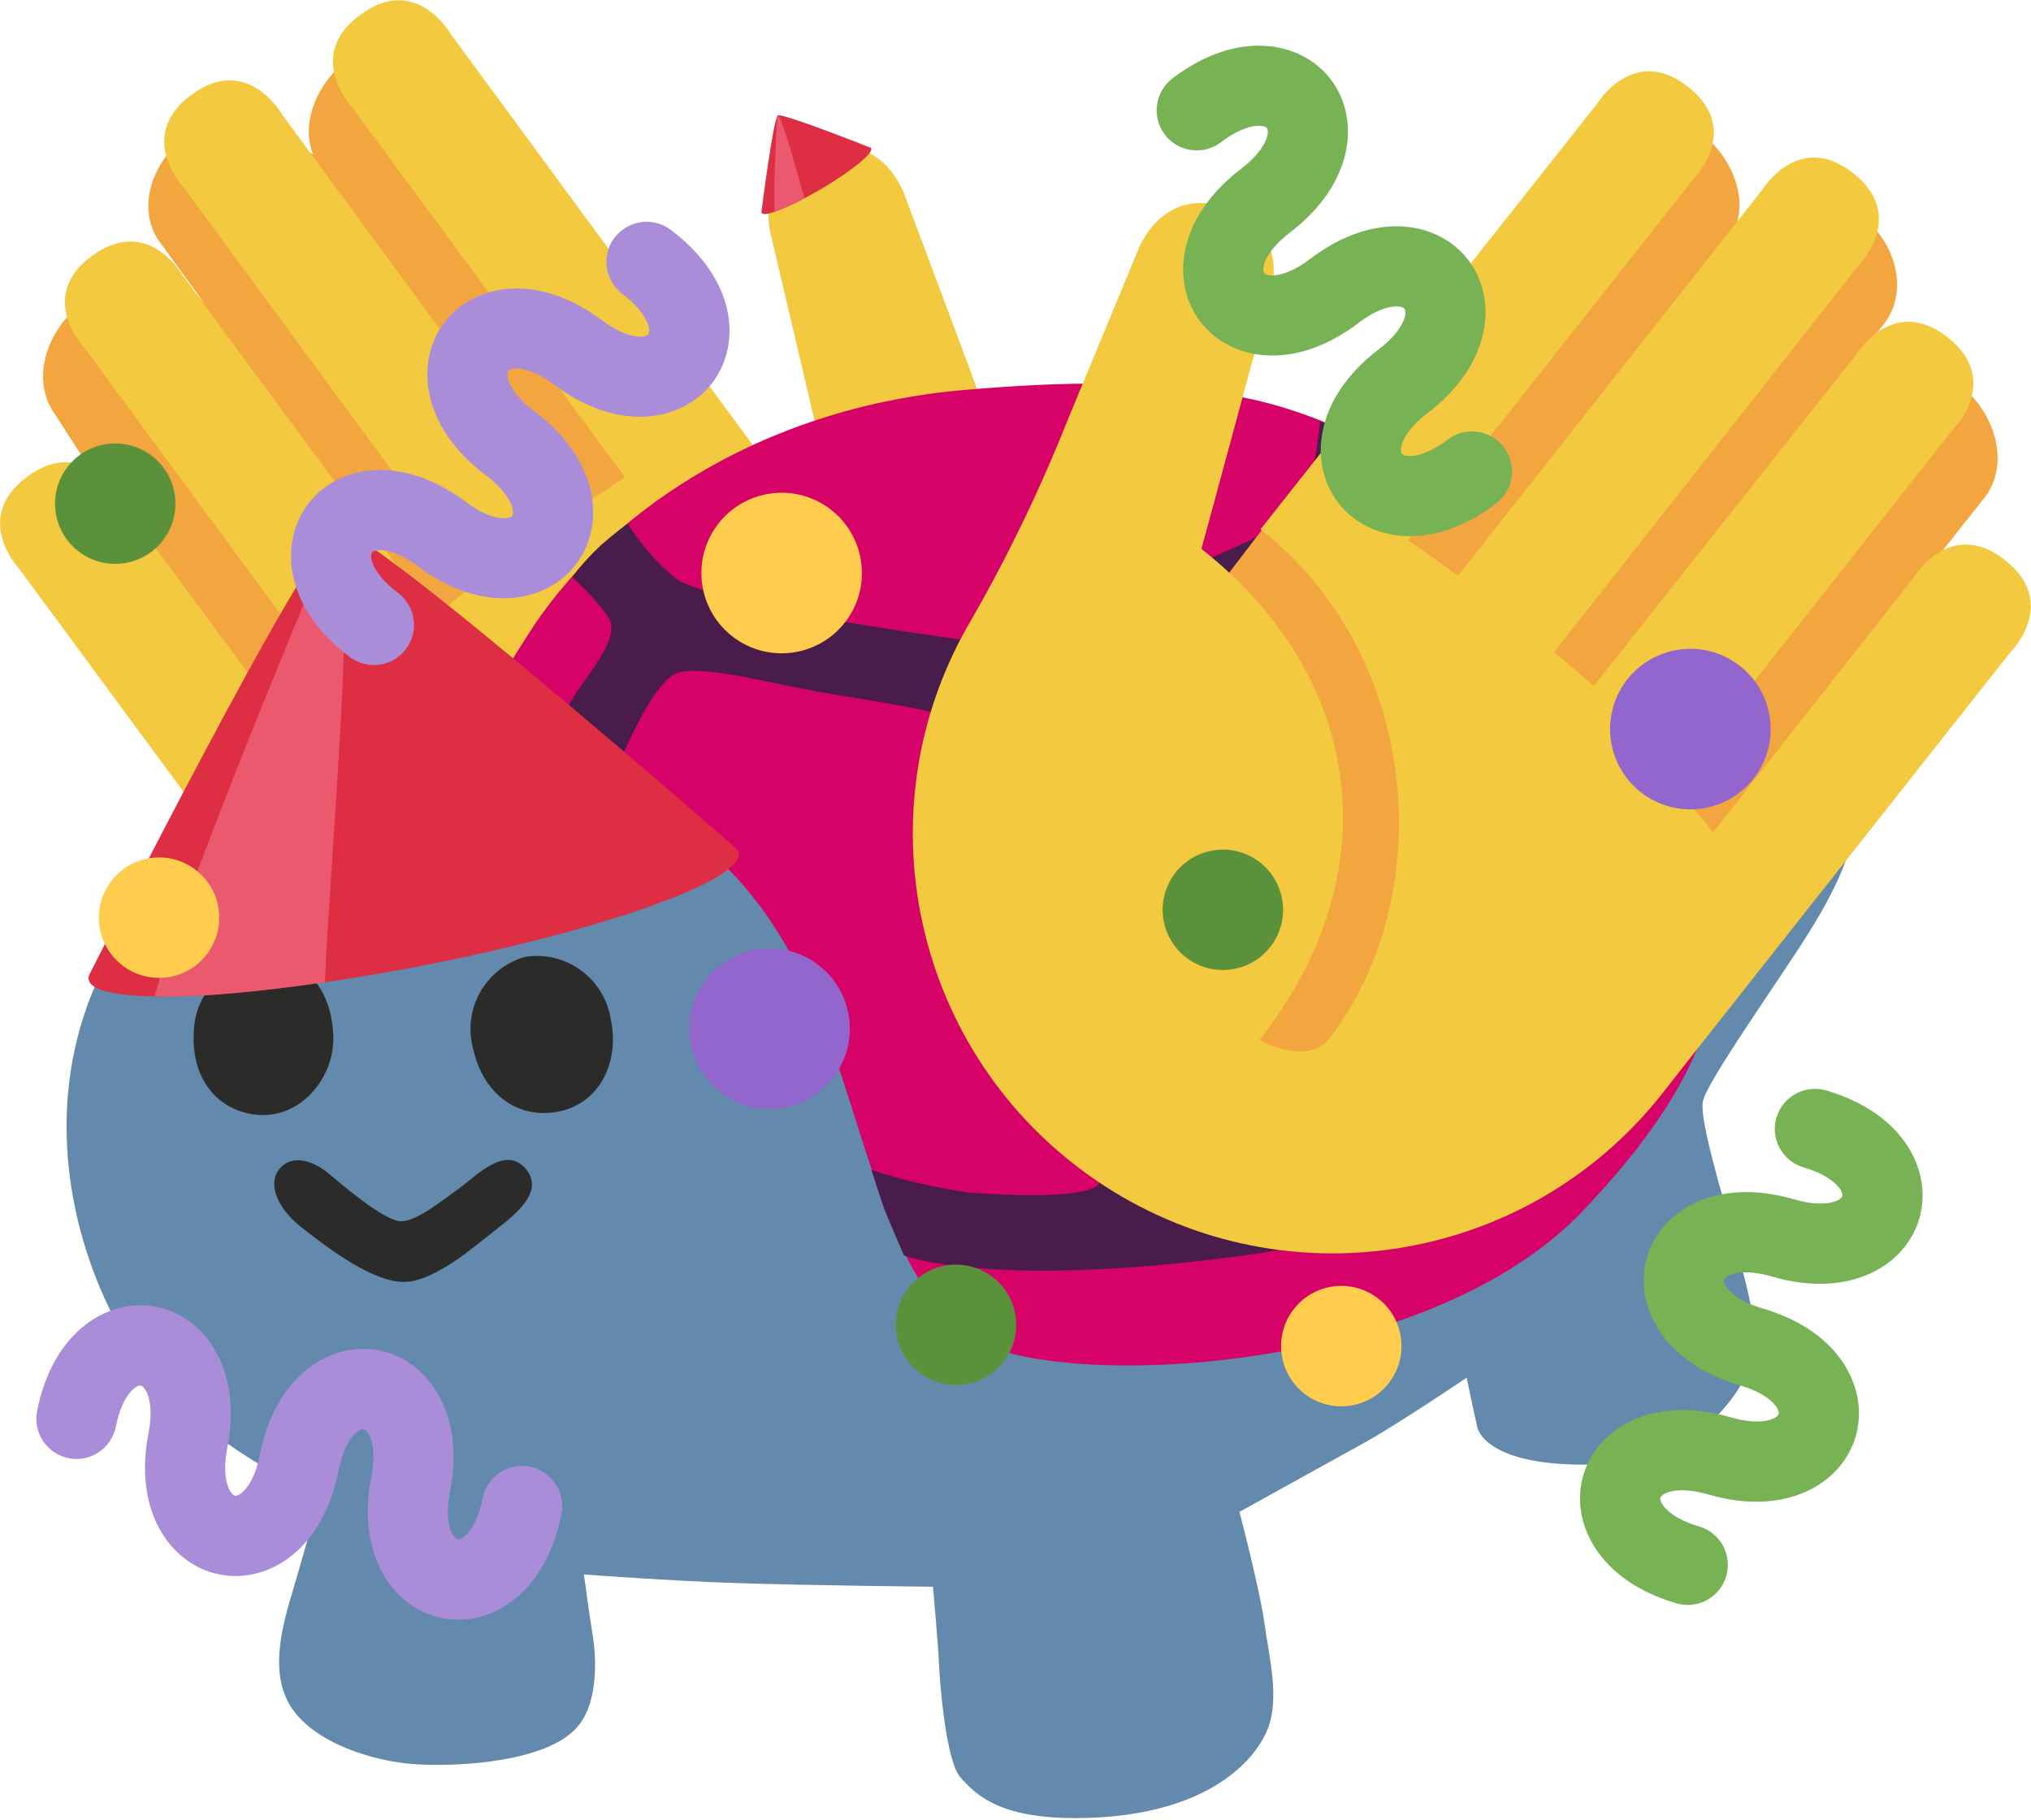
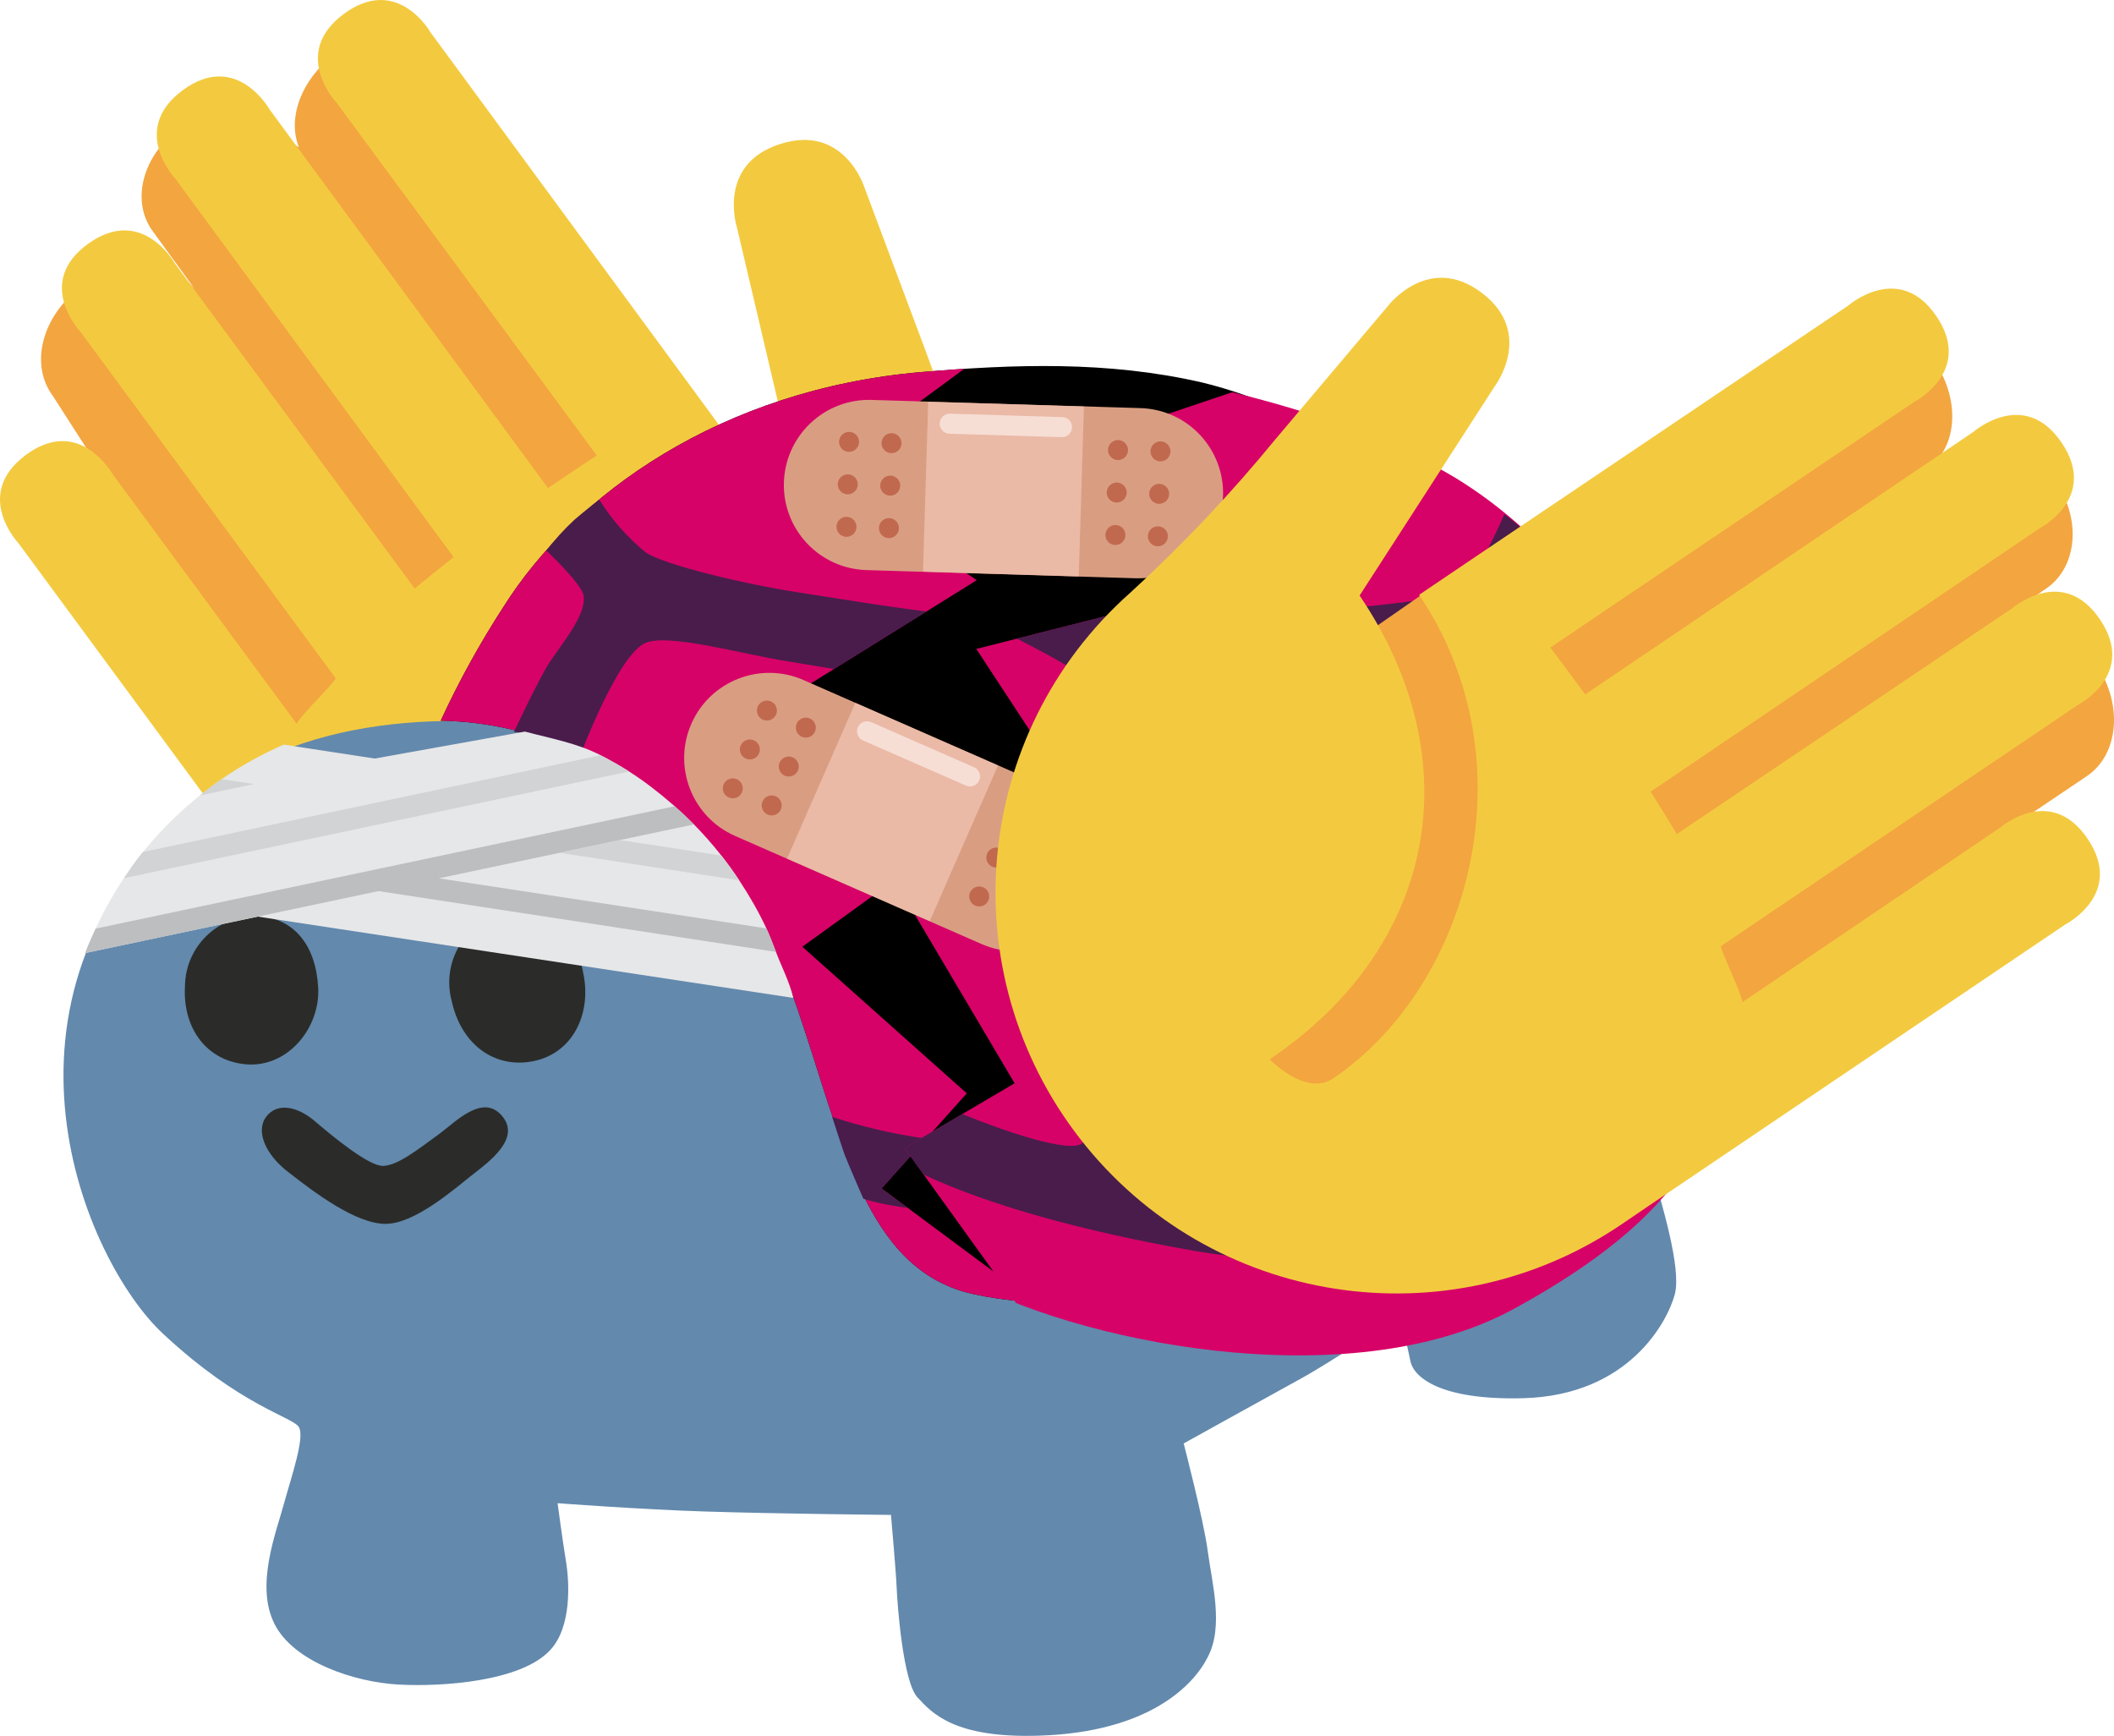
- <svg xmlns="http://www.w3.org/2000/svg" width="42.03mm" height="37.65mm" viewBox="0 0 119.14 106.74" version="1.1" id="svg29494">
-   <defs id="defs29462">
-     <style id="style29460">
+ <svg xmlns="http://www.w3.org/2000/svg" width="45.807mm" height="37.614mm" viewBox="0 0 129.846 106.637" version="1.1" id="svg37273">
+   <defs id="defs37241">
+     <style id="style37239">
      .cls-1 {
        fill: #f3a540;
      }

      .cls-2 {
        fill: #f3ca3f;
      }

      .cls-3 {
        fill: #6389ad;
      }

      .cls-4 {
        fill: #d70267;
      }

      .cls-5 {
        fill: #491c4c;
      }

      .cls-6 {
        fill: #2b2c29;
      }
    </style>
+     <clipPath clipPathUnits="userSpaceOnUse" id="clipPath38571">
+       <path style="fill:none;stroke:none;stroke-width:0.75;stroke-linecap:round" d="M 65.958,81.789 54.152,73.026 59.386,67.184 49.284,58.178 59.386,50.875 49.041,42.477 59.994,35.661 50.501,29.089 66.08,17.648 98.82,21.908 110.383,47.224 V 72.053 L 87.988,90.431 Z" id="path38573" />
+     </clipPath>
+     <clipPath clipPathUnits="userSpaceOnUse" id="clipPath38575">
+       <path style="fill:none;stroke:none;stroke-width:0.75;stroke-linecap:round" d="m 65.958,81.789 -11.806,-8.763 5.234,-5.842 -10.102,-9.007 10.102,-7.303 -10.345,-8.398 10.954,-6.816 -9.493,-6.572 15.579,-11.441 -35.053,3.164 -7.911,23.612 3.53,26.533 15.579,12.536 z" id="path38577" />
+     </clipPath>
  </defs>
-   <g id="Layer_2" data-name="Layer 2">
+   <g id="Layer_2" data-name="Layer 2" transform="translate(-0.00561014,-0.0169502)">
    <g id="grid">
      <g id="wh_copy" data-name="wh copy">
        <g id="jands">
-           <g id="g29488">
-             <g id="g29468">
-               <path class="cls-1" d="M45.14,27.46l.07.19L27.34,3.45C26,1.63,23,1.54,20.7,3.25l-.18.13c-2,1.5-2.89,3.89-2.16,5.68,0,0-5-2.92-7.2-1.27L11,7.92C8.75,9.57,8,12.41,9.41,14.26L12,17.83c-1.42-1.92-4.49-2.06-6.86-.3l-.19.14c-2.37,1.75-3.14,4.73-1.72,6.65L28.86,64.21l22.52-3.84L53.9,38.43Z" id="path29464" />
-               <path class="cls-2" d="M1.14,33.4s-2.85-3,.45-5.44,5.32,1.18,5.32,1.18L18.22,44.48c.35-.63,2-2.17,2.4-2.79L4.94,20.4S2.09,17.4,5.4,15s5.32,1.17,5.32,1.17l14.75,20c.51-.44,1.86-1.49,2.39-1.93L10.77,11s-2.85-3,.45-5.44,5.33,1.17,5.33,1.17L33.66,30c.58-.38,2.4-1.63,3-2l-16-21.69s-2.84-3,.46-5.44S26.44,2,26.44,2L43.34,25l1.35,1.84.61.82c-9.92,7.31-11,21.49-4.95,29.75,1.22,1.66,4.08.21,4.08.21-7.3-9.91-5.56-21.39,4.35-28.69L45.27,14S44,10.11,47.93,8.86s5.16,2.65,5.16,2.65l3.8,10.15a91.56,91.56,0,0,0,5.17,11.79A24.63,24.63,0,0,1,20.61,59.84L19.4,58.18Z" id="path29466" />
+           <g id="g37267">
+             <g id="g37247">
+               <path class="cls-1" d="M 45.14,27.46 45.21,27.65 27.34,3.45 C 26,1.63 23,1.54 20.7,3.25 l -0.18,0.13 c -2,1.5 -2.89,3.89 -2.16,5.68 0,0 -5,-2.92 -7.2,-1.27 L 11,7.92 C 8.75,9.57 8,12.41 9.41,14.26 L 12,17.83 C 10.58,15.91 7.51,15.77 5.14,17.53 L 4.95,17.67 C 2.58,19.42 1.81,22.4 3.23,24.32 L 28.86,64.21 51.38,60.37 53.9,38.43 Z" id="path37243" />
+               <path class="cls-2" d="m 1.14,33.4 c 0,0 -2.85,-3 0.45,-5.44 3.3,-2.44 5.32,1.18 5.32,1.18 l 11.31,15.34 c 0.35,-0.63 2,-2.17 2.4,-2.79 L 4.94,20.4 c 0,0 -2.85,-3 0.46,-5.4 3.31,-2.4 5.32,1.17 5.32,1.17 l 14.75,20 c 0.51,-0.44 1.86,-1.49 2.39,-1.93 L 10.77,11 c 0,0 -2.85,-3 0.45,-5.44 3.3,-2.44 5.33,1.17 5.33,1.17 L 33.66,30 c 0.58,-0.38 2.4,-1.63 3,-2 l -16,-21.69 c 0,0 -2.84,-3 0.46,-5.44 3.3,-2.44 5.32,1.13 5.32,1.13 l 16.9,23 1.35,1.84 0.61,0.82 c -9.92,7.31 -11,21.49 -4.95,29.75 1.22,1.66 4.08,0.21 4.08,0.21 -7.3,-9.91 -5.56,-21.39 4.35,-28.69 L 45.27,14 c 0,0 -1.27,-3.89 2.66,-5.14 3.93,-1.25 5.16,2.65 5.16,2.65 l 3.8,10.15 A 91.56,91.56 0 0 0 62.06,33.45 24.63,24.63 0 0 1 20.61,59.84 L 19.4,58.18 Z" id="path37245" />
            </g>
-             <path class="cls-3" d="M99,51.33l4.28-2.63c.86-.54,4-2.67,5.21-1,.73,1-.46,4-2.42,7.08-1.79,2.86-6,8.74-6.18,9.87s1.21,5.61,1.65,7.34,1.78,5.89,1.34,7.54-2.8,6.2-9.3,6.38c-5.16.14-6.72-1.32-6.93-2.23-.15-.66-.61-2.86-.61-2.86s-4.15,2.8-6.1,3.87-7.23,4-7.23,4,1.23,4.71,1.48,6.62,1,4.62,0,6.5c-.85,1.71-3.59,4.61-10.32,4.83-5.25.18-6.64-1.4-7.52-2.36s-1.23-5.71-1.27-6.71-.35-4.49-.35-4.49-7.13-.07-11.43-.21c-3.9-.12-9.05-.51-9.05-.51s.27,2.06.51,3.54c.22,1.32.37,4.11-1,5.52-1.8,1.9-6.63,2.23-9.3,2.08s-6.43-1.37-7.61-3.74.11-5.59.61-7.44c.45-1.63,1.27-4,.9-4.63S14.8,86.42,10,81.94-1.64,61.5,11.58,49.68s38.91-.58,40.27.2S99,51.33,99,51.33Z" id="path29470" />
-             <path class="cls-4" d="M56.63,22.87c-12.34,1.05-21.37,7.54-25.7,14.42a55.82,55.82,0,0,0-3.86,7,20.59,20.59,0,0,1,8.21,1.86c4.53,2.19,9.78,4.55,13.61,15.56,2.88,8.33,4.19,16.3,10.88,17.8,7.57,1.7,25,0,33.06-8.45s9.42-14.64,7-22.55-12.57-21.75-26-25C68,22.17,62.23,22.4,56.63,22.87Z" id="path29472" />
-             <path class="cls-5" d="M98.08,44.36c-.41-.87-1.24-2.18-1.24-2.18s0,1.83-.11,2.79c-.19,1.57-.92,4.85-1.44,4.39a107.5,107.5,0,0,1-7.44-8.79c-1.61-2.17-7.07-7.81-7.27-9.71a19.38,19.38,0,0,1,1-4.18l-2.14-1.1c-.79-.4-2-.84-2-.84S77,29.12,76.23,30s-4.63,2.5-7.73,3.81c-3.75,1.59-7.37,3.61-8.73,3.92-1.2.27-8.12-.93-10.72-1.32-3.27-.5-8.22-1.68-9.38-2.45a13.53,13.53,0,0,1-2.86-3.24s-.77.57-1.53,1.23a15.22,15.22,0,0,0-1.72,1.89s2.13,2,2.28,2.74c.2,1.06-1,2.56-2,4-.61.85-2.27,4.4-2.27,4.4a6.56,6.56,0,0,1,1.93.49c1.11.46,2.15.94,2.15.94S38,40.11,39.7,39.49c1.45-.54,5.63.65,8.65,1.15,4.29.71,8.62,1.32,9.57,2.44S60,48.93,61,52.9c1.12,4.34,4,15.62,3.48,16.51s-5,.76-7.61.55a32.78,32.78,0,0,1-5.75-1.33s.59,1.85.77,2.34c.28.71,1.14,2.68,1.14,2.68s5.12,2,19.93,0,21.75-12.39,23.65-17c2.55-6.13,2.77-9.34,2.77-9.34S98.49,45.22,98.08,44.36Zm-12.78,20C81.63,66.84,72,69.73,70.22,68.86c-1.44-.7-4-12.23-5.21-17.37-.77-3.29-2.5-8.27-1.64-9.88.57-1.09,4.14-2.82,6.77-4.18s6.07-3,7.14-2.94c1.52.12,5,5.24,8.39,9.61S92.85,53,93,54.63,89.08,61.73,85.3,64.32Z" id="path29474" />
-             <path class="cls-6" d="M35.82,59.77c.55,2.49-.63,5.14-3.39,5.49-2.27.28-4.13-1.23-4.68-3.73a4.4,4.4,0,0,1,3.06-5.4A4.39,4.39,0,0,1,35.82,59.77Z" id="path29476" />
-             <path class="cls-6" d="M19.54,60.64c.17,2.52-1.94,5.14-4.69,4.73-2.27-.33-3.64-2.28-3.49-4.79a4.37,4.37,0,0,1,4.4-4.31C18,56.4,19.38,58,19.54,60.64Z" id="path29478" />
-             <path class="cls-6" d="M27,69.66c1-.74,2.65-2.48,3.83-1.1S30.09,71.35,29,72.2s-3.51,3-5.32,3-4.33-1.89-6-3.2c-1.37-1.06-2-2.49-1.33-3.38s1.88-.63,2.89.19c1.17,1,3.42,2.87,4.31,2.83S25.63,70.66,27,69.66Z" id="path29480" />
-             <g id="g29486">
-               <path class="cls-1" d="M114.9,22.51l-.18-.14c-2.31-1.83-5.39-1.8-6.87.07L110.52,19c1.43-1.8.82-4.67-1.36-6.39l-.17-.14c-2.18-1.72-5.11-1.65-6.54.15l-.71.89c.8-1.77,0-4.19-2-5.75l-.18-.14c-2.26-1.79-5.23-1.8-6.64,0L74.34,31.08v-.4L64.21,43.89l6,23.5,23.72-9.78L116.4,29.22C117.89,27.35,117.21,24.34,114.9,22.51Z" id="path29482" />
-               <path class="cls-2" d="M117.91,38.3s2.94-2.9-.28-5.44-5.35,1-5.35,1l-11.81,15c-.34-.65-1.91-2.24-2.31-2.87l16.38-20.76s2.94-2.9-.28-5.44-5.36,1-5.36,1L93.49,40.25c-.49-.46-1.8-1.56-2.32-2L109,15.61s2.94-2.91-.28-5.45-5.36,1-5.36,1L85.53,33.78c-.57-.4-2.35-1.71-2.92-2.09l16.7-21.15s2.94-2.9-.27-5.44-5.36,1-5.36,1L76,28.45l-1.42,1.8-.63.8c9.67,7.63,10.3,21.85,4,29.9-1.28,1.61-4.08.07-4.08.07,7.63-9.66,6.27-21.19-3.39-28.82l4-14.75s1.38-3.86-2.48-5.24-5.25,2.48-5.25,2.48l-4.14,10A90.4,90.4,0,0,1,57,36.32,24.63,24.63,0,0,0,97.57,64.08l1.27-1.62Z" id="path29484" />
+             <path class="cls-3" d="m 99,51.33 4.28,-2.63 c 0.86,-0.54 4,-2.67 5.21,-1 0.73,1 -0.46,4 -2.42,7.08 -1.79,2.86 -6,8.74 -6.18,9.87 -0.18,1.13 1.21,5.61 1.65,7.34 0.44,1.73 1.78,5.89 1.34,7.54 -0.44,1.65 -2.8,6.2 -9.3,6.38 -5.16,0.14 -6.72,-1.32 -6.93,-2.23 -0.15,-0.66 -0.61,-2.86 -0.61,-2.86 0,0 -4.15,2.8 -6.1,3.87 -1.95,1.07 -7.23,4 -7.23,4 0,0 1.23,4.71 1.48,6.62 0.25,1.91 1,4.62 0,6.5 -0.85,1.71 -3.59,4.61 -10.32,4.83 -5.25,0.18 -6.64,-1.4 -7.52,-2.36 -0.88,-0.96 -1.23,-5.71 -1.27,-6.71 -0.04,-1 -0.35,-4.49 -0.35,-4.49 0,0 -7.13,-0.07 -11.43,-0.21 -3.9,-0.12 -9.05,-0.51 -9.05,-0.51 0,0 0.27,2.06 0.51,3.54 0.22,1.32 0.37,4.11 -1,5.52 -1.8,1.9 -6.63,2.23 -9.3,2.08 -2.67,-0.15 -6.43,-1.37 -7.61,-3.74 -1.18,-2.37 0.11,-5.59 0.61,-7.44 0.45,-1.63 1.27,-4 0.9,-4.63 C 17.99,87.06 14.8,86.42 10,81.94 5.2,77.46 -1.64,61.5 11.58,49.68 24.8,37.86 50.49,49.1 51.85,49.88 53.21,50.66 99,51.33 99,51.33 Z" id="path37249" />
+             <path class="cls-4" d="m 56.63,22.87 c -12.34,1.05 -21.37,7.54 -25.7,14.42 a 55.82,55.82 0 0 0 -3.86,7 20.59,20.59 0 0 1 8.21,1.86 c 4.53,2.19 9.78,4.55 13.61,15.56 2.88,8.33 4.19,16.3 10.88,17.8 7.57,1.7 25,0 33.06,-8.45 8.06,-8.45 9.42,-14.64 7,-22.55 -2.42,-7.91 -12.57,-21.75 -26,-25 C 68,22.17 62.23,22.4 56.63,22.87 Z" id="path38579" style="fill:#000000;fill-opacity:1" />
+             <g id="g38485" clip-path="url(#clipPath38575)">
+               <path class="cls-4" d="m 56.63,22.87 c -12.34,1.05 -21.37,7.54 -25.7,14.42 a 55.82,55.82 0 0 0 -3.86,7 20.59,20.59 0 0 1 8.21,1.86 c 4.53,2.19 9.78,4.55 13.61,15.56 2.88,8.33 4.19,16.3 10.88,17.8 7.57,1.7 25,0 33.06,-8.45 8.06,-8.45 9.42,-14.64 7,-22.55 -2.42,-7.91 -12.57,-21.75 -26,-25 C 68,22.17 62.23,22.4 56.63,22.87 Z" id="path37251" />
+               <path class="cls-5" d="m 98.08,44.36 c -0.41,-0.87 -1.24,-2.18 -1.24,-2.18 0,0 0,1.83 -0.11,2.79 -0.19,1.57 -0.92,4.85 -1.44,4.39 A 107.5,107.5 0 0 1 87.85,40.57 C 86.24,38.4 80.78,32.76 80.58,30.86 a 19.38,19.38 0 0 1 1,-4.18 l -2.14,-1.1 c -0.79,-0.4 -2,-0.84 -2,-0.84 0,0 -0.44,4.38 -1.21,5.26 -0.77,0.88 -4.63,2.5 -7.73,3.81 -3.75,1.59 -7.37,3.61 -8.73,3.92 -1.2,0.27 -8.12,-0.93 -10.72,-1.32 -3.27,-0.5 -8.22,-1.68 -9.38,-2.45 a 13.53,13.53 0 0 1 -2.86,-3.24 c 0,0 -0.77,0.57 -1.53,1.23 a 15.22,15.22 0 0 0 -1.72,1.89 c 0,0 2.13,2 2.28,2.74 0.2,1.06 -1,2.56 -2,4 -0.61,0.85 -2.27,4.4 -2.27,4.4 a 6.56,6.56 0 0 1 1.93,0.49 c 1.11,0.46 2.15,0.94 2.15,0.94 0,0 2.35,-6.3 4.05,-6.92 1.45,-0.54 5.63,0.65 8.65,1.15 4.29,0.71 8.62,1.32 9.57,2.44 0.95,1.12 2.08,5.85 3.08,9.82 1.12,4.34 4,15.62 3.48,16.51 -0.52,0.89 -5,0.76 -7.61,0.55 a 32.78,32.78 0 0 1 -5.75,-1.33 c 0,0 0.59,1.85 0.77,2.34 0.28,0.71 1.14,2.68 1.14,2.68 0,0 5.12,2 19.93,0 14.81,-2 21.75,-12.39 23.65,-17 2.55,-6.13 2.77,-9.34 2.77,-9.34 0,0 -0.89,-2.09 -1.3,-2.95 z m -12.78,20 c -3.67,2.48 -13.3,5.37 -15.08,4.5 -1.44,-0.7 -4,-12.23 -5.21,-17.37 -0.77,-3.29 -2.5,-8.27 -1.64,-9.88 0.57,-1.09 4.14,-2.82 6.77,-4.18 2.63,-1.36 6.07,-3 7.14,-2.94 1.52,0.12 5,5.24 8.39,9.61 3.39,4.37 7.18,8.9 7.33,10.53 0.15,1.63 -3.92,7.1 -7.7,9.69 z" id="path37253" />
+             </g>
+             <g id="g38491" clip-path="url(#clipPath38571)" transform="rotate(17.67862,62.84929,76.3233)">
+               <path class="cls-4" d="m 56.63,22.87 c -12.34,1.05 -21.37,7.54 -25.7,14.42 a 55.82,55.82 0 0 0 -3.86,7 20.59,20.59 0 0 1 8.21,1.86 c 4.53,2.19 9.78,4.55 13.61,15.56 2.88,8.33 4.19,16.3 10.88,17.8 7.57,1.7 25,0 33.06,-8.45 8.06,-8.45 9.42,-14.64 7,-22.55 -2.42,-7.91 -12.57,-21.75 -26,-25 C 68,22.17 62.23,22.4 56.63,22.87 Z" id="path38487" />
+               <path class="cls-5" d="m 98.08,44.36 c -0.41,-0.87 -1.24,-2.18 -1.24,-2.18 0,0 0,1.83 -0.11,2.79 -0.19,1.57 -0.92,4.85 -1.44,4.39 A 107.5,107.5 0 0 1 87.85,40.57 C 86.24,38.4 80.78,32.76 80.58,30.86 a 19.38,19.38 0 0 1 1,-4.18 l -2.14,-1.1 c -0.79,-0.4 -2,-0.84 -2,-0.84 0,0 -0.44,4.38 -1.21,5.26 -0.77,0.88 -4.63,2.5 -7.73,3.81 -3.75,1.59 -7.37,3.61 -8.73,3.92 -1.2,0.27 -8.12,-0.93 -10.72,-1.32 -3.27,-0.5 -8.22,-1.68 -9.38,-2.45 a 13.53,13.53 0 0 1 -2.86,-3.24 c 0,0 -0.77,0.57 -1.53,1.23 a 15.22,15.22 0 0 0 -1.72,1.89 c 0,0 2.13,2 2.28,2.74 0.2,1.06 -1,2.56 -2,4 -0.61,0.85 -2.27,4.4 -2.27,4.4 a 6.56,6.56 0 0 1 1.93,0.49 c 1.11,0.46 2.15,0.94 2.15,0.94 0,0 2.35,-6.3 4.05,-6.92 1.45,-0.54 5.63,0.65 8.65,1.15 4.29,0.71 8.62,1.32 9.57,2.44 0.95,1.12 2.08,5.85 3.08,9.82 1.12,4.34 4,15.62 3.48,16.51 -0.52,0.89 -5,0.76 -7.61,0.55 a 32.78,32.78 0 0 1 -5.75,-1.33 c 0,0 0.59,1.85 0.77,2.34 0.28,0.71 1.14,2.68 1.14,2.68 0,0 5.12,2 19.93,0 14.81,-2 21.75,-12.39 23.65,-17 2.55,-6.13 2.77,-9.34 2.77,-9.34 0,0 -0.89,-2.09 -1.3,-2.95 z m -12.78,20 c -3.67,2.48 -13.3,5.37 -15.08,4.5 -1.44,-0.7 -4,-12.23 -5.21,-17.37 -0.77,-3.29 -2.5,-8.27 -1.64,-9.88 0.57,-1.09 4.14,-2.82 6.77,-4.18 2.63,-1.36 6.07,-3 7.14,-2.94 1.52,0.12 5,5.24 8.39,9.61 3.39,4.37 7.18,8.9 7.33,10.53 0.15,1.63 -3.92,7.1 -7.7,9.69 z" id="path38489" />
+             </g>
+             <g id="g39485" transform="matrix(0.4335882,0.4608417,-0.4608417,0.4335882,62.13076,13.96272)" style="display:inline">
+               <path fill="#d99e82" d="M 2.92,21.393 21.393,2.92 c 3.227,-3.227 8.46,-3.227 11.687,0 3.227,3.227 3.227,8.46 0,11.687 L 14.607,33.08 c -3.227,3.227 -8.46,3.227 -11.687,0 -3.227,-3.228 -3.227,-8.46 0,-11.687 z" id="path38951" />
+               <g fill="#c1694f" id="g38977">
+                 <circle cx="4.389" cy="25.778" r="0.972" id="circle38953" />
+                 <circle cx="7.306" cy="28.694" r="0.972" id="circle38955" />
+                 <circle cx="10.222" cy="31.611" r="0.972" id="circle38957" />
+                 <circle cx="7.306" cy="22.861" r="0.972" id="circle38959" />
+                 <circle cx="10.222" cy="25.778" r="0.972" id="circle38961" />
+                 <circle cx="13.139" cy="28.694" r="0.972" id="circle38963" />
+                 <path d="M 21.896,7.189 C 21.96,6.656 22.444,6.276 22.977,6.34 23.51,6.404 23.89,6.888 23.826,7.421 23.762,7.954 23.278,8.334 22.745,8.27 22.212,8.207 21.832,7.723 21.896,7.189 Z" id="path38965" />
+                 <circle cx="25.778" cy="10.222" r="0.972" id="circle38967" />
+                 <circle cx="28.694" cy="13.139" r="0.972" id="circle38969" />
+                 <circle cx="25.778" cy="4.389" r="0.972" id="circle38971" />
+                 <circle cx="28.694" cy="7.306" r="0.972" id="circle38973" />
+                 <circle cx="31.611" cy="10.222" r="0.972" id="circle38975" />
+               </g>
+               <path fill="#eabaa7" d="M 6.82,17.514 17.512,6.819 29.18,18.486 18.486,29.18 Z" id="path38979" />
+               <path fill="#f7ded5" d="m 9.799,18.423 c -0.249,0 -0.498,-0.095 -0.687,-0.285 -0.38,-0.38 -0.38,-0.995 0,-1.375 l 7.715,-7.715 c 0.38,-0.38 0.995,-0.38 1.375,0 0.38,0.38 0.38,0.995 0,1.375 l -7.715,7.715 c -0.191,0.191 -0.439,0.285 -0.688,0.285 z" id="path38981" />
+             </g>
+             <g id="g40460" transform="matrix(0.2300359,0.5894551,-0.5894551,0.2300359,61.29396,35.15041)" style="display:inline">
+               <path fill="#d99e82" d="M 2.92,21.393 21.393,2.92 c 3.227,-3.227 8.46,-3.227 11.687,0 3.227,3.227 3.227,8.46 0,11.687 L 14.607,33.08 c -3.227,3.227 -8.46,3.227 -11.687,0 -3.227,-3.228 -3.227,-8.46 0,-11.687 z" id="path40428" />
+               <g fill="#c1694f" id="g40454">
+                 <circle cx="4.389" cy="25.778" r="0.972" id="circle40430" />
+                 <circle cx="7.306" cy="28.694" r="0.972" id="circle40432" />
+                 <circle cx="10.222" cy="31.611" r="0.972" id="circle40434" />
+                 <circle cx="7.306" cy="22.861" r="0.972" id="circle40436" />
+                 <circle cx="10.222" cy="25.778" r="0.972" id="circle40438" />
+                 <circle cx="13.139" cy="28.694" r="0.972" id="circle40440" />
+                 <path d="M 21.896,7.189 C 21.96,6.656 22.444,6.276 22.977,6.34 23.51,6.404 23.89,6.888 23.826,7.421 23.762,7.954 23.278,8.334 22.745,8.27 22.212,8.207 21.832,7.723 21.896,7.189 Z" id="path40442" />
+                 <circle cx="25.778" cy="10.222" r="0.972" id="circle40444" />
+                 <circle cx="28.694" cy="13.139" r="0.972" id="circle40446" />
+                 <circle cx="25.778" cy="4.389" r="0.972" id="circle40448" />
+                 <circle cx="28.694" cy="7.306" r="0.972" id="circle40450" />
+                 <circle cx="31.611" cy="10.222" r="0.972" id="circle40452" />
+               </g>
+               <path fill="#eabaa7" d="M 6.82,17.514 17.512,6.819 29.18,18.486 18.486,29.18 Z" id="path40456" />
+               <path fill="#f7ded5" d="m 9.799,18.423 c -0.249,0 -0.498,-0.095 -0.687,-0.285 -0.38,-0.38 -0.38,-0.995 0,-1.375 l 7.715,-7.715 c 0.38,-0.38 0.995,-0.38 1.375,0 0.38,0.38 0.38,0.995 0,1.375 l -7.715,7.715 c -0.191,0.191 -0.439,0.285 -0.688,0.285 z" id="path40458" />
+             </g>
+             <g id="g37265" style="display:inline" transform="rotate(17.67862,62.84929,76.3233)">
+               <path class="cls-1" d="m 114.9,22.51 -0.18,-0.14 c -2.31,-1.83 -5.39,-1.8 -6.87,0.07 L 110.52,19 c 1.43,-1.8 0.82,-4.67 -1.36,-6.39 l -0.17,-0.14 c -2.18,-1.72 -5.11,-1.65 -6.54,0.15 l -0.71,0.89 c 0.8,-1.77 0,-4.19 -2,-5.75 L 99.56,7.62 c -2.26,-1.79 -5.23,-1.8 -6.64,0 L 74.34,31.08 v -0.4 l -10.13,13.21 6,23.5 23.72,-9.78 22.47,-28.39 c 1.49,-1.87 0.81,-4.88 -1.5,-6.71 z" id="path37261" />
+               <path class="cls-2" d="m 117.91,38.3 c 0,0 2.94,-2.9 -0.28,-5.44 -3.22,-2.54 -5.35,1 -5.35,1 l -11.81,15 c -0.34,-0.65 -1.91,-2.24 -2.31,-2.87 l 16.38,-20.76 c 0,0 2.94,-2.9 -0.28,-5.44 -3.22,-2.54 -5.36,1 -5.36,1 L 93.49,40.25 c -0.49,-0.46 -1.8,-1.56 -2.32,-2 L 109,15.61 c 0,0 2.94,-2.91 -0.28,-5.45 -3.22,-2.54 -5.36,1 -5.36,1 L 85.53,33.78 c -0.57,-0.4 -2.35,-1.71 -2.92,-2.09 l 16.7,-21.15 c 0,0 2.94,-2.9 -0.27,-5.44 -3.21,-2.54 -5.36,1 -5.36,1 L 76,28.45 l -1.42,1.8 -0.63,0.8 c 9.67,7.63 10.3,21.85 4,29.9 -1.28,1.61 -4.08,0.07 -4.08,0.07 7.63,-9.66 6.27,-21.19 -3.39,-28.82 l 4,-14.75 c 0,0 1.38,-3.86 -2.48,-5.24 -3.86,-1.38 -5.25,2.48 -5.25,2.48 l -4.14,10 A 90.4,90.4 0 0 1 57,36.32 24.63,24.63 0 0 0 97.57,64.08 l 1.27,-1.62 z" id="path37263" />
+             </g>
+             <path class="cls-6" d="m 35.82,59.77 c 0.55,2.49 -0.63,5.14 -3.39,5.49 -2.27,0.28 -4.13,-1.23 -4.68,-3.73 a 4.4,4.4 0 0 1 3.06,-5.4 4.39,4.39 0 0 1 5.01,3.64 z" id="path37255" />
+             <path class="cls-6" d="m 19.54,60.64 c 0.17,2.52 -1.94,5.14 -4.69,4.73 -2.27,-0.33 -3.64,-2.28 -3.49,-4.79 a 4.37,4.37 0 0 1 4.4,-4.31 C 18,56.4 19.38,58 19.54,60.64 Z" id="path37257" />
+             <path class="cls-6" d="m 27,69.66 c 1,-0.74 2.65,-2.48 3.83,-1.1 1.18,1.38 -0.74,2.79 -1.83,3.64 -1.09,0.85 -3.51,3 -5.32,3 -1.81,0 -4.33,-1.89 -6,-3.2 -1.37,-1.06 -2,-2.49 -1.33,-3.38 0.67,-0.89 1.88,-0.63 2.89,0.19 1.17,1 3.42,2.87 4.31,2.83 0.89,-0.04 2.08,-0.98 3.45,-1.98 z" id="path37259" />
+             <g id="g41341" transform="matrix(1.260883,-0.03562861,0.03562861,1.260883,3.127988,44.52213)">
+               <path fill="#e6e7e8" d="M 34.979,12.068 C 34.843,11.679 34.708,11.289 34.547,10.913 34.19,10.082 33.76,9.292 33.288,8.531 33.026,8.109 32.748,7.701 32.453,7.303 32.051,6.761 31.622,6.243 31.163,5.75 30.87,5.435 30.567,5.132 30.252,4.839 L 30.129,4.727 C 29.482,4.135 28.805,3.576 28.076,3.082 27.637,2.785 27.181,2.512 26.715,2.254 25.59,1.63 24.317,1.371 23.061,0.998 L 15.715,2.104 11.305,1.301 C 10.225,1.735 9.198,2.269 8.233,2.894 7.86,3.136 7.502,3.395 7.15,3.663 L 7.03,3.752 C 6.32,4.3 5.649,4.894 5.029,5.54 4.782,5.797 4.541,6.06 4.309,6.332 4.27,6.377 4.227,6.418 4.189,6.464 3.888,6.824 3.609,7.202 3.337,7.585 3.155,7.84 2.982,8.101 2.813,8.366 2.478,8.893 2.173,9.438 1.893,10 1.701,10.386 1.512,10.774 1.348,11.176 L 9.8,9.638 35.762,14.333 C 35.601,13.554 35.237,12.806 34.979,12.068 Z" id="path40846" style="display:inline" />
+               <path fill="#bcbec0" d="M 34.546,10.912 18.671,8.023 24.585,6.947 27.541,6.409 31.162,5.75 C 30.869,5.435 30.566,5.132 30.251,4.839 L 24.583,5.871 21.627,6.409 15.713,7.485 12.756,8.023 6.843,9.099 1.893,10 C 1.701,10.386 1.512,10.774 1.348,11.176 L 9.8,9.638 15.714,8.562 34.979,12.068 c -0.136,-0.39 -0.271,-0.779 -0.433,-1.156 z" id="path40848" style="display:inline" />
+               <path fill="#d1d3d4" d="m 27.541,6.409 4.912,0.894 c 0.295,0.397 0.573,0.806 0.835,1.228 L 24.586,6.947 Z M 8.232,2.895 C 7.86,3.136 7.502,3.395 7.15,3.663 L 9.8,3.18 Z M 26.715,2.254 21.628,3.18 15.714,4.256 12.758,4.794 6.844,5.871 4.309,6.332 C 4.27,6.377 4.227,6.418 4.189,6.464 3.888,6.824 3.609,7.202 3.337,7.585 L 6.842,6.947 9.8,6.409 15.714,5.333 18.67,4.795 24.584,3.719 28.076,3.084 C 27.636,2.786 27.18,2.513 26.715,2.254 Z" id="path40850" style="display:inline" />
            </g>
          </g>
        </g>
      </g>
    </g>
  </g>
-   <g id="g8739" transform="matrix(1.215063,-0.3883583,0.3883583,1.215063,-34.35388,16.51062)">
-     <path fill="#dd2e44" d="m 50.008,43.573 c 0.011,-0.09 -0.023,-0.185 -0.081,-0.281 0,0 -11.66,-19.349 -12.932,-19.5 -1.272,-0.149 -17.096,15.976 -17.096,15.976 -0.079,0.08 -0.134,0.163 -0.144,0.255 -0.149,1.263 6.504,3.08 14.857,4.061 8.355,0.981 15.247,0.753 15.396,-0.51 z" id="path5268" style="stroke-width:1.394" />
-     <path fill="#ea596e" d="m 36.91,23.816 c -0.045,0.012 -0.1,0.037 -0.163,0.075 -1.276,1.439 -11.566,13.519 -14.339,17.79 2.169,0.745 4.658,1.247 7.662,1.764 1.415,-3.989 7.721,-18.905 6.84,-19.629 z" id="path5270" style="stroke-width:1.394" />
-   </g>
-   <g id="g9662" transform="matrix(0.8293785,0.5587207,-0.5587207,0.8293785,43.14166,-10.15534)">
-     <path fill="#77b255" d="m 59.187,7.979 c -1.546,4.573 -5.065,6.046 -7.739,5.137 -2.672,-0.907 -4.575,-4.216 -3.027,-8.785 0.606,-1.783 0.199,-2.722 -0.07,-2.817 -0.276,-0.092 -1.172,0.41 -1.775,2.189 -1.546,4.57 -5.067,6.041 -7.742,5.132 -2.677,-0.905 -4.573,-4.215 -3.023,-8.785 0.603,-1.782 0.195,-2.724 -0.078,-2.814 -0.269,-0.09 -1.167,0.407 -1.772,2.188 -0.416,1.228 -1.752,1.893 -2.982,1.476 -1.232,-0.422 -1.891,-1.756 -1.474,-2.989 1.547,-4.567 5.064,-6.044 7.744,-5.136 2.672,0.907 4.57,4.215 3.024,8.789 -0.606,1.783 -0.199,2.722 0.074,2.811 0.27,0.094 1.168,-0.404 1.771,-2.183 1.549,-4.574 5.065,-6.046 7.744,-5.136 2.672,0.904 4.569,4.212 3.022,8.787 -0.605,1.778 -0.192,2.72 0.074,2.811 0.274,0.091 1.169,-0.406 1.776,-2.186 0.415,-1.234 1.751,-1.891 2.982,-1.476 1.23,0.418 1.891,1.756 1.47,2.986 z" id="path9165" style="stroke-width:2.355" />
-     <circle fill="#5c913b" cx="59.207" cy="36.71" r="3.532" id="circle9167" style="stroke-width:2.355" />
-     <circle fill="#9266cc" cx="41.047" cy="57.352" r="4.709" id="circle9169" style="stroke-width:2.355" />
-     <circle fill="#9266cc" cx="76.031" cy="12.594" r="4.709" id="circle9171" style="stroke-width:2.355" />
-     <circle fill="#5c913b" cx="-7.999" cy="53.257" r="3.532" id="circle9173" style="stroke-width:2.355" />
-     <circle fill="#5c913b" cx="59.826" cy="65.648" r="3.532" id="circle9175" style="stroke-width:2.355" />
-     <circle fill="#ffcc4d" cx="26.701" cy="34.788" r="4.709" id="circle9177" style="stroke-width:2.355" />
-     <circle fill="#ffcc4d" cx="7.702" cy="71.962" r="3.532" id="circle9179" style="stroke-width:2.355" />
-     <circle fill="#ffcc4d" cx="79.269" cy="54.054" r="3.532" id="circle9181" style="stroke-width:2.355" />
-     <path fill="#77b255" d="m 104.006,55.583 c -4.597,1.472 -7.872,-0.486 -8.728,-3.178 -0.856,-2.689 0.676,-6.184 5.272,-7.651 1.794,-0.571 2.308,-1.456 2.225,-1.729 -0.09,-0.277 -1.026,-0.7 -2.815,-0.129 -4.595,1.469 -7.87,-0.491 -8.726,-3.182 -0.861,-2.691 0.676,-6.182 5.274,-7.649 1.792,-0.573 2.308,-1.461 2.218,-1.733 -0.087,-0.27 -1.021,-0.697 -2.813,-0.126 -1.235,0.394 -2.564,-0.286 -2.958,-1.523 -0.392,-1.242 0.291,-2.564 1.53,-2.96 4.593,-1.467 7.869,0.486 8.731,3.182 0.856,2.689 -0.679,6.18 -5.276,7.651 -1.794,0.571 -2.308,1.456 -2.218,1.728 0.085,0.273 1.018,0.7 2.808,0.129 4.6,-1.469 7.872,0.486 8.731,3.182 0.859,2.687 -0.677,6.177 -5.276,7.649 -1.79,0.569 -2.303,1.46 -2.218,1.728 0.09,0.275 1.021,0.7 2.813,0.131 1.24,-0.399 2.561,0.286 2.958,1.523 0.394,1.237 -0.291,2.564 -1.53,2.956 z" id="path9584" style="stroke-width:2.355" />
-     <path fill="#aa8dd8" d="m 45.541,86.513 c 0.557,0.227 1.027,0.666 1.282,1.265 0.798,1.892 1.012,3.742 0.614,5.339 -0.421,1.691 -1.513,3.014 -2.994,3.64 -2.599,1.096 -6.217,-0.113 -8.095,-4.562 -0.732,-1.73 -1.66,-2.165 -1.923,-2.051 -0.265,0.11 -0.601,1.08 0.128,2.811 0.798,1.892 1.012,3.742 0.614,5.339 -0.421,1.691 -1.51,3.018 -2.994,3.64 -2.601,1.097 -6.217,-0.113 -8.095,-4.556 -0.533,-1.261 -1.127,-1.752 -1.433,-1.93 -0.247,-0.14 -0.42,-0.155 -0.494,-0.124 -0.261,0.112 -0.602,1.075 0.13,2.81 0.504,1.199 -0.056,2.582 -1.254,3.086 -1.198,0.506 -2.577,-0.053 -3.086,-1.254 -1.878,-4.443 -0.225,-7.883 2.378,-8.981 2.601,-1.097 6.217,0.113 8.095,4.562 0.531,1.262 1.125,1.748 1.431,1.926 0.247,0.143 0.419,0.158 0.492,0.125 0.265,-0.11 0.604,-1.076 -0.128,-2.811 -1.876,-4.445 -0.225,-7.883 2.378,-8.981 2.601,-1.097 6.219,0.112 8.091,4.559 0.533,1.261 1.129,1.751 1.435,1.929 0.245,0.141 0.418,0.156 0.492,0.125 0.263,-0.114 0.601,-1.08 -0.128,-2.811 -0.506,-1.198 0.056,-2.582 1.254,-3.086 0.605,-0.25 1.249,-0.233 1.808,-0.008 z" id="path9586" style="stroke-width:2.355" />
-     <path fill="#aa8dd8" d="m 8.355,22.328 c 0.447,-0.402 1.047,-0.634 1.697,-0.602 2.051,0.106 3.809,0.72 5.073,1.774 1.339,1.116 2.053,2.674 1.972,4.28 -0.146,2.817 -2.811,5.547 -7.633,5.299 -1.875,-0.095 -2.672,0.551 -2.684,0.837 -0.017,0.286 0.71,1.012 2.586,1.109 2.051,0.106 3.809,0.72 5.073,1.774 1.339,1.116 2.058,2.674 1.972,4.28 -0.146,2.819 -2.811,5.547 -7.628,5.301 -1.367,-0.069 -2.068,0.251 -2.361,0.449 -0.234,0.162 -0.322,0.311 -0.327,0.391 -0.012,0.284 0.705,1.01 2.586,1.107 1.299,0.069 2.299,1.175 2.231,2.473 -0.066,1.298 -1.17,2.297 -2.473,2.231 -4.818,-0.246 -7.193,-3.232 -7.047,-6.054 0.146,-2.819 2.811,-5.547 7.633,-5.299 1.367,0.072 2.064,-0.25 2.357,-0.448 0.236,-0.16 0.325,-0.308 0.327,-0.389 0.017,-0.286 -0.705,-1.012 -2.586,-1.109 -4.818,-0.248 -7.193,-3.232 -7.047,-6.054 0.146,-2.819 2.811,-5.549 7.629,-5.296 1.367,0.069 2.068,-0.253 2.361,-0.451 0.234,-0.159 0.322,-0.308 0.327,-0.389 0.012,-0.286 -0.71,-1.012 -2.586,-1.109 -1.298,-0.066 -2.299,-1.175 -2.231,-2.473 0.039,-0.653 0.334,-1.226 0.781,-1.631 z" id="path12881" style="stroke-width:2.355" />
-   </g>
-   <g id="g39221" transform="matrix(0.1950288,-0.1482989,0.1482989,0.1950288,34.88646,7.618909)">
-     <path fill="#dd2e44" d="m 50.008,43.573 c 0.011,-0.09 -0.023,-0.185 -0.081,-0.281 0,0 -11.66,-19.349 -12.932,-19.5 -1.272,-0.149 -17.096,15.976 -17.096,15.976 -0.079,0.08 -0.134,0.163 -0.144,0.255 -0.149,1.263 6.504,3.08 14.857,4.061 8.355,0.981 15.247,0.753 15.396,-0.51 z" id="path39217" style="stroke-width:1.394" />
-     <path fill="#ea596e" d="m 36.91,23.816 c -0.045,0.012 -0.1,0.037 -0.163,0.075 -1.276,1.439 -11.566,13.519 -14.339,17.79 2.169,0.745 4.658,1.247 7.662,1.764 1.415,-3.989 7.721,-18.905 6.84,-19.629 z" id="path39219" style="stroke-width:1.394" />
-   </g>
</svg>
